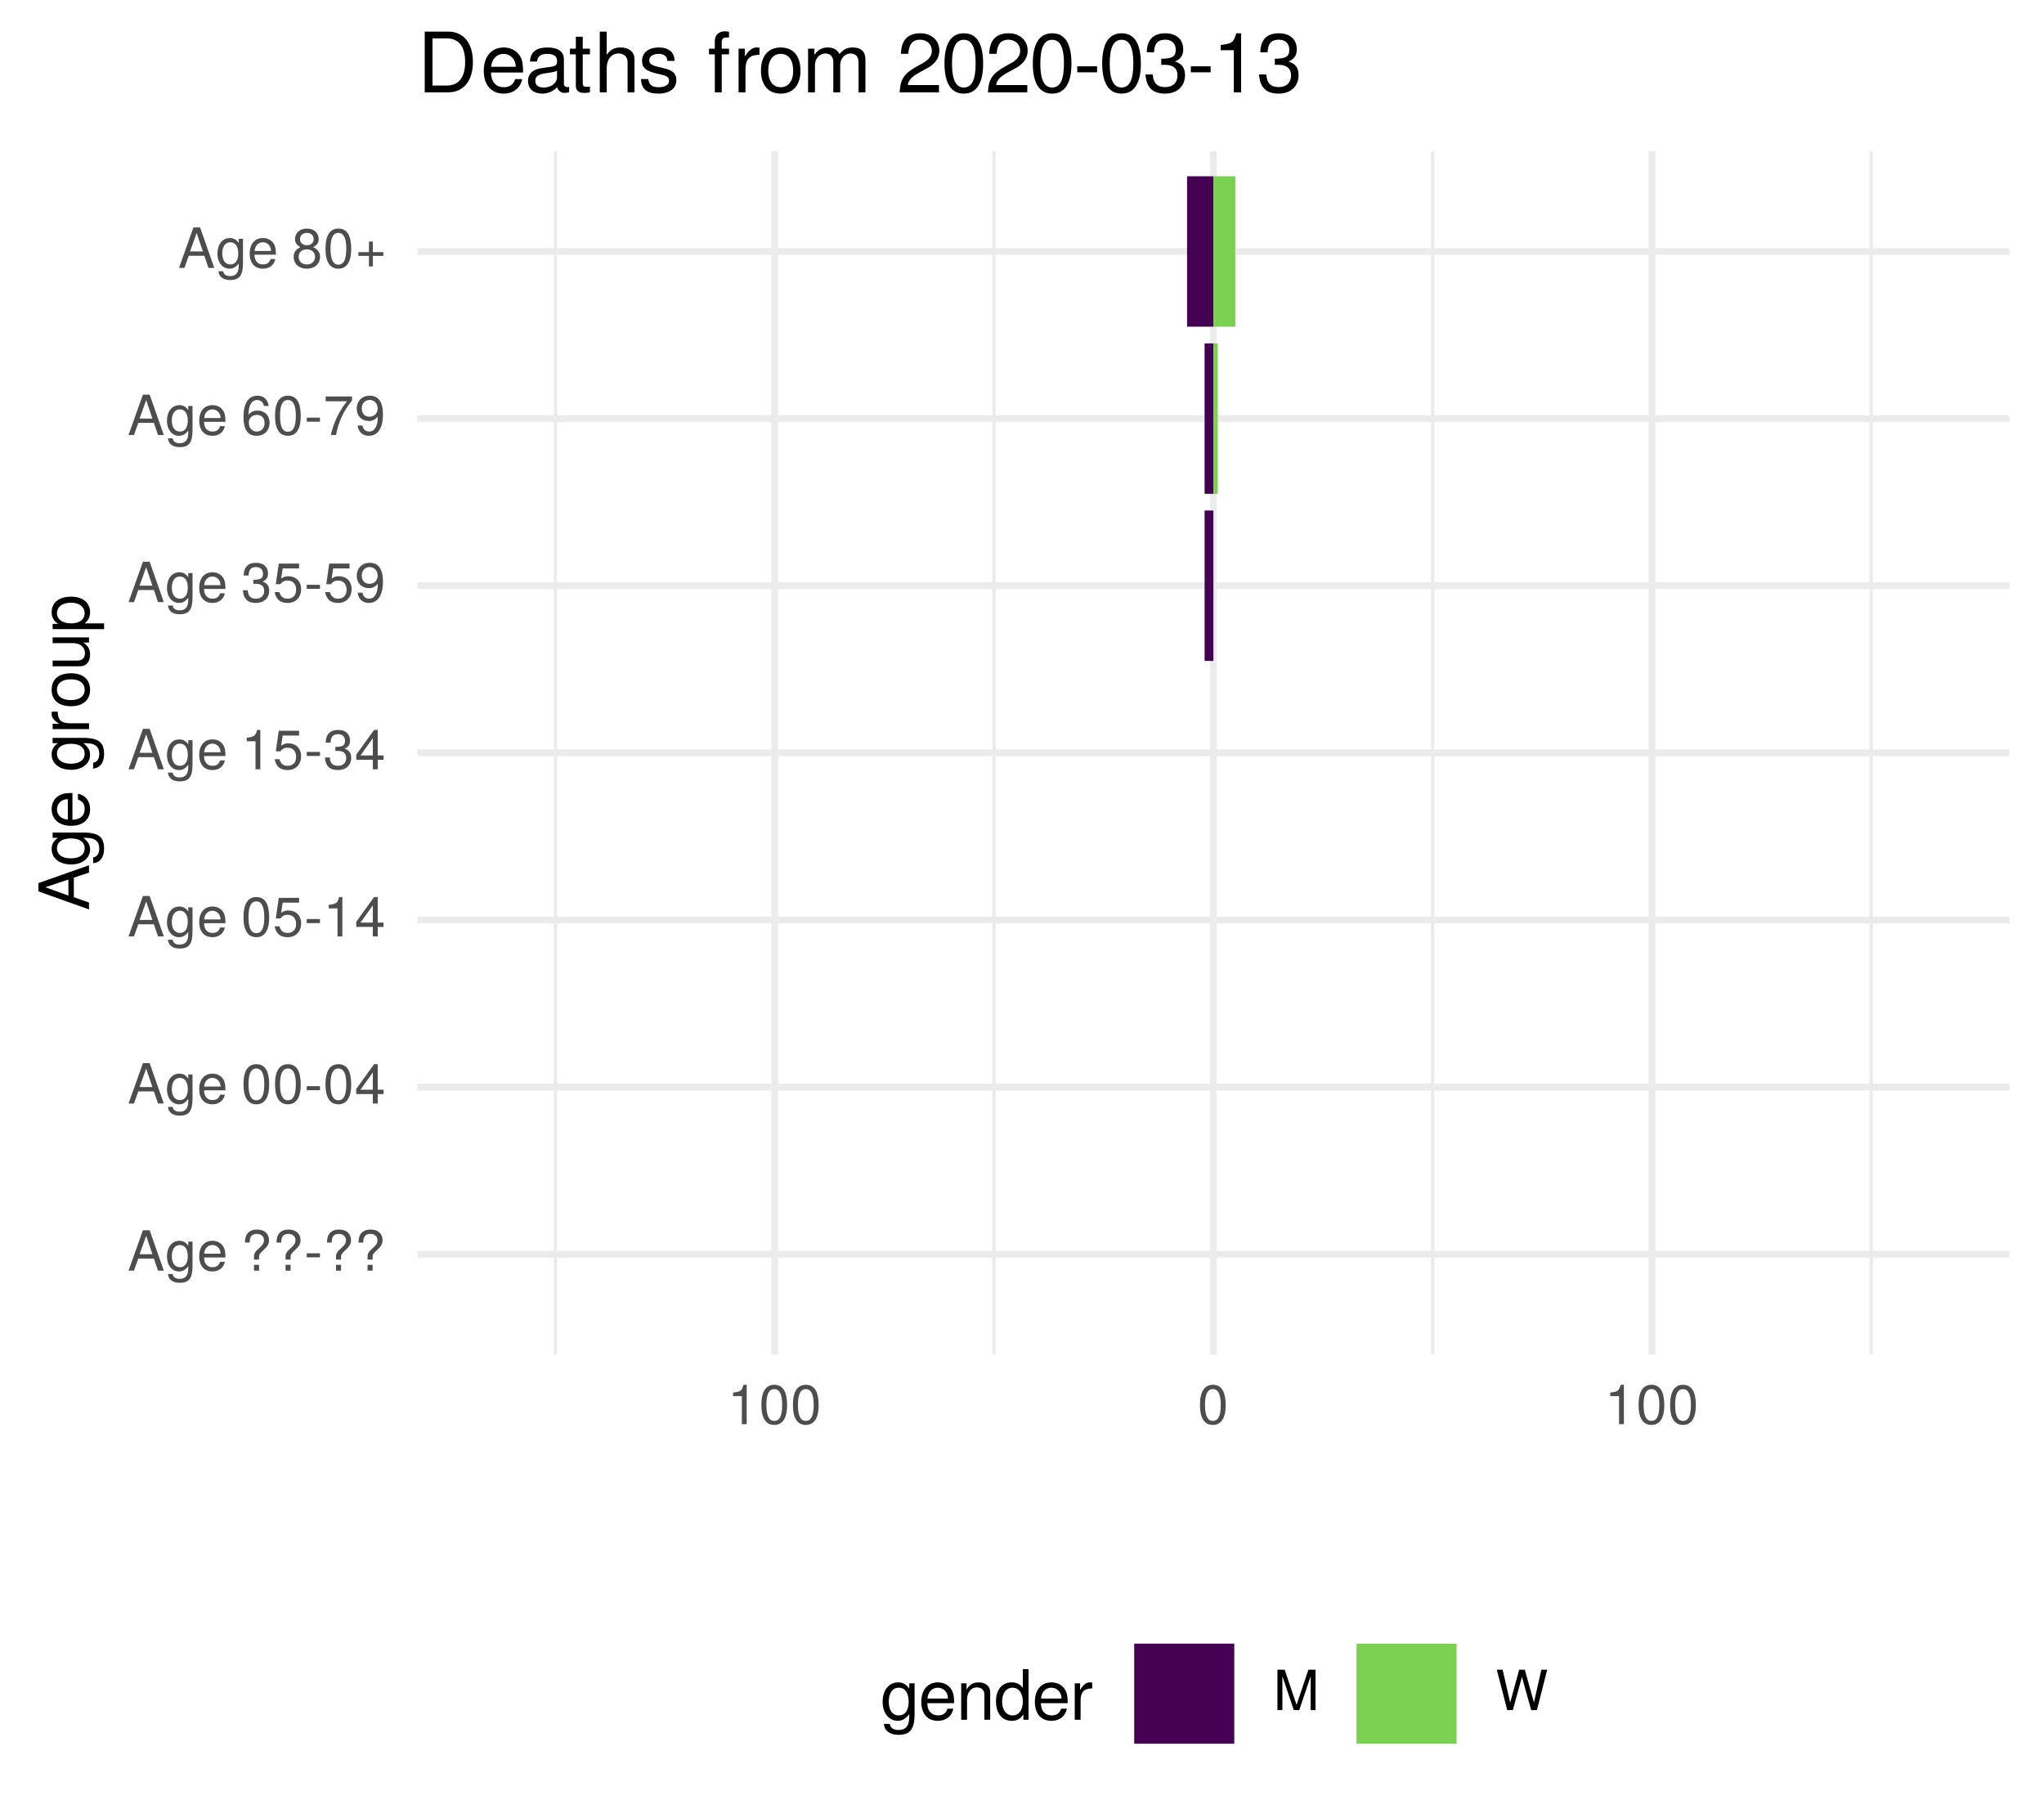
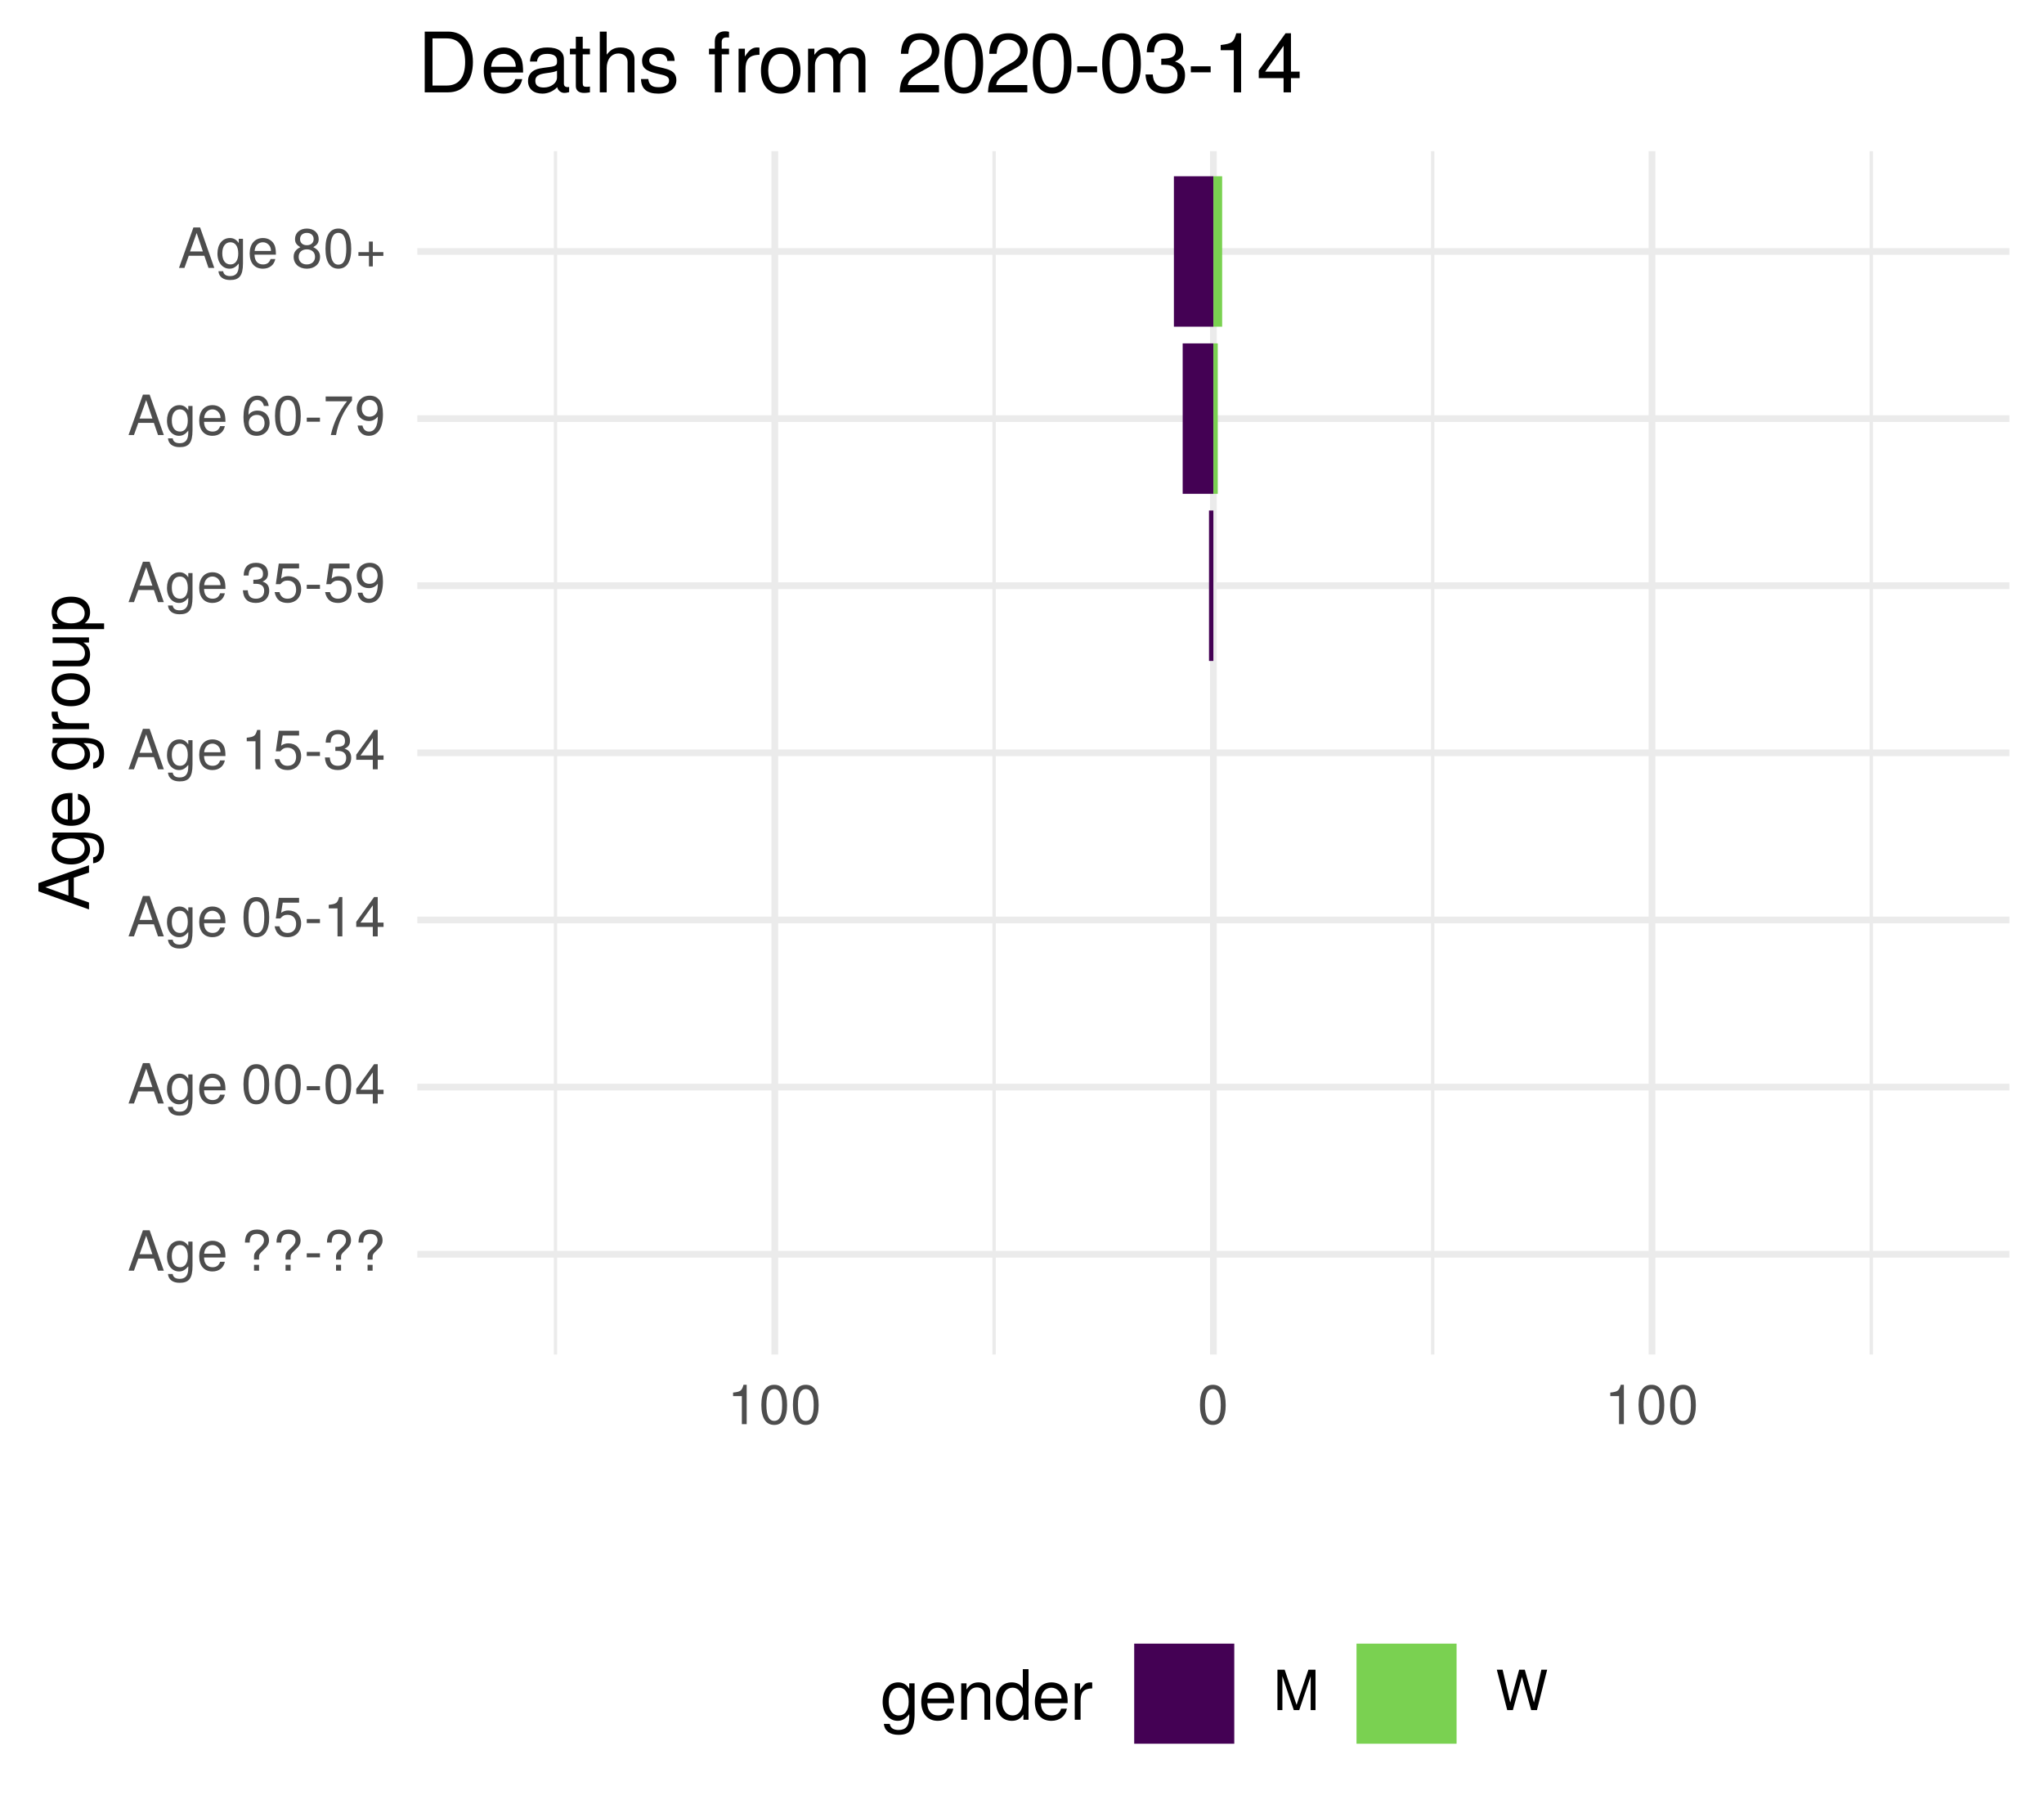
<svg xmlns="http://www.w3.org/2000/svg" xmlns:xlink="http://www.w3.org/1999/xlink" width="324pt" height="288pt" viewBox="0 0 324 288" version="1.1">
  <defs>
    <g>
      <symbol overflow="visible" id="glyph0-0">
        <path style="stroke:none;" d="" />
      </symbol>
      <symbol overflow="visible" id="glyph0-1">
        <path style="stroke:none;" d="M 5.75 0 L 3.5 -6.406 L 2.438 -6.406 L 0.156 0 L 1.016 0 L 1.703 -1.922 L 4.172 -1.922 L 4.828 0 Z M 3.938 -2.609 L 1.906 -2.609 L 2.953 -5.531 Z M 3.938 -2.609 " />
      </symbol>
      <symbol overflow="visible" id="glyph0-2">
        <path style="stroke:none;" d="M 4.297 -0.75 L 4.297 -4.609 L 3.625 -4.609 L 3.625 -3.938 C 3.25 -4.484 2.812 -4.734 2.219 -4.734 C 1.047 -4.734 0.25 -3.75 0.25 -2.266 C 0.25 -0.812 1.078 0.125 2.156 0.125 C 2.734 0.125 3.141 -0.109 3.625 -0.688 L 3.625 -0.391 C 3.625 0.828 3.125 1.297 2.266 1.297 C 1.688 1.297 1.234 1.094 1.156 0.531 L 0.406 0.531 C 0.484 1.406 1.156 1.922 2.25 1.922 C 3.688 1.922 4.297 1.281 4.297 -0.75 Z M 3.547 -2.281 C 3.547 -1.172 3.078 -0.547 2.312 -0.547 C 1.5 -0.547 1.016 -1.188 1.016 -2.312 C 1.016 -3.406 1.516 -4.062 2.297 -4.062 C 3.094 -4.062 3.547 -3.391 3.547 -2.281 Z M 3.547 -2.281 " />
      </symbol>
      <symbol overflow="visible" id="glyph0-3">
        <path style="stroke:none;" d="M 4.516 -2.094 C 4.516 -2.766 4.453 -3.188 4.328 -3.531 C 4.031 -4.281 3.328 -4.734 2.469 -4.734 C 1.172 -4.734 0.359 -3.797 0.359 -2.281 C 0.359 -0.766 1.156 0.125 2.453 0.125 C 3.5 0.125 4.234 -0.469 4.422 -1.406 L 3.672 -1.406 C 3.469 -0.797 3.062 -0.547 2.469 -0.547 C 1.703 -0.547 1.141 -1.031 1.125 -2.094 Z M 3.734 -2.75 C 3.734 -2.75 3.734 -2.703 3.719 -2.688 L 1.141 -2.688 C 1.203 -3.516 1.719 -4.062 2.453 -4.062 C 3.172 -4.062 3.734 -3.469 3.734 -2.75 Z M 3.734 -2.75 " />
      </symbol>
      <symbol overflow="visible" id="glyph0-4">
        <path style="stroke:none;" d="" />
      </symbol>
      <symbol overflow="visible" id="glyph0-5">
        <path style="stroke:none;" d="M 4.422 -4.828 C 4.422 -5.859 3.688 -6.516 2.547 -6.516 C 1.281 -6.516 0.609 -5.812 0.609 -4.453 L 1.359 -4.453 C 1.359 -5.422 1.719 -5.828 2.5 -5.828 C 3.172 -5.828 3.625 -5.422 3.625 -4.828 C 3.625 -4.422 3.438 -4.078 2.969 -3.672 C 2.453 -3.203 2.453 -3.203 2.297 -3 C 2.109 -2.75 2.047 -2.547 2.047 -2.234 L 2.047 -1.75 L 2.844 -1.75 L 2.844 -2.156 C 2.844 -2.547 2.938 -2.703 3.531 -3.25 C 4.203 -3.859 4.422 -4.25 4.422 -4.828 Z M 2.844 0 L 2.844 -0.922 L 2.047 -0.922 L 2.047 0 Z M 2.844 0 " />
      </symbol>
      <symbol overflow="visible" id="glyph0-6">
        <path style="stroke:none;" d="M 2.5 -2.109 L 2.5 -2.75 L 0.406 -2.75 L 0.406 -2.109 Z M 2.5 -2.109 " />
      </symbol>
      <symbol overflow="visible" id="glyph0-7">
        <path style="stroke:none;" d="M 4.453 -3 C 4.453 -5.156 3.781 -6.234 2.422 -6.234 C 1.078 -6.234 0.375 -5.141 0.375 -3.047 C 0.375 -0.953 1.078 0.125 2.422 0.125 C 3.734 0.125 4.453 -0.953 4.453 -3 Z M 3.672 -3.062 C 3.672 -1.297 3.266 -0.516 2.406 -0.516 C 1.578 -0.516 1.172 -1.344 1.172 -3.047 C 1.172 -4.75 1.578 -5.547 2.422 -5.547 C 3.25 -5.547 3.672 -4.734 3.672 -3.062 Z M 3.672 -3.062 " />
      </symbol>
      <symbol overflow="visible" id="glyph0-8">
        <path style="stroke:none;" d="M 4.578 -1.5 L 4.578 -2.188 L 3.656 -2.188 L 3.656 -6.234 L 3.078 -6.234 L 0.25 -2.312 L 0.25 -1.5 L 2.875 -1.5 L 2.875 0 L 3.656 0 L 3.656 -1.5 Z M 2.875 -2.188 L 0.922 -2.188 L 2.875 -4.922 Z M 2.875 -2.188 " />
      </symbol>
      <symbol overflow="visible" id="glyph0-9">
        <path style="stroke:none;" d="M 4.516 -2.062 C 4.516 -3.297 3.688 -4.109 2.5 -4.109 C 2.062 -4.109 1.703 -4 1.344 -3.734 L 1.594 -5.344 L 4.188 -5.344 L 4.188 -6.109 L 0.969 -6.109 L 0.5 -2.844 L 1.219 -2.844 C 1.578 -3.266 1.875 -3.422 2.359 -3.422 C 3.188 -3.422 3.719 -2.891 3.719 -1.969 C 3.719 -1.062 3.203 -0.547 2.359 -0.547 C 1.688 -0.547 1.266 -0.891 1.078 -1.594 L 0.312 -1.594 C 0.562 -0.359 1.266 0.125 2.375 0.125 C 3.641 0.125 4.516 -0.75 4.516 -2.062 Z M 4.516 -2.062 " />
      </symbol>
      <symbol overflow="visible" id="glyph0-10">
        <path style="stroke:none;" d="M 3.047 0 L 3.047 -6.234 L 2.547 -6.234 C 2.266 -5.281 2.094 -5.141 0.891 -5 L 0.891 -4.438 L 2.281 -4.438 L 2.281 0 Z M 3.047 0 " />
      </symbol>
      <symbol overflow="visible" id="glyph0-11">
        <path style="stroke:none;" d="M 4.453 -1.812 C 4.453 -2.562 4.141 -3.016 3.391 -3.266 C 3.969 -3.5 4.266 -3.891 4.266 -4.516 C 4.266 -5.594 3.547 -6.234 2.359 -6.234 C 1.109 -6.234 0.438 -5.547 0.406 -4.219 L 1.188 -4.219 C 1.203 -5.141 1.578 -5.562 2.375 -5.562 C 3.062 -5.562 3.469 -5.156 3.469 -4.5 C 3.469 -3.828 3.188 -3.547 1.938 -3.547 L 1.938 -2.906 L 2.359 -2.906 C 3.219 -2.906 3.656 -2.5 3.656 -1.797 C 3.656 -1.016 3.172 -0.547 2.359 -0.547 C 1.516 -0.547 1.109 -0.969 1.062 -1.875 L 0.281 -1.875 C 0.375 -0.5 1.062 0.125 2.344 0.125 C 3.625 0.125 4.453 -0.641 4.453 -1.812 Z M 4.453 -1.812 " />
      </symbol>
      <symbol overflow="visible" id="glyph0-12">
        <path style="stroke:none;" d="M 4.484 -3.266 C 4.484 -5.219 3.797 -6.234 2.375 -6.234 C 1.188 -6.234 0.328 -5.391 0.328 -4.172 C 0.328 -3.016 1.125 -2.219 2.25 -2.219 C 2.844 -2.219 3.266 -2.438 3.672 -2.922 C 3.672 -1.406 3.172 -0.547 2.281 -0.547 C 1.734 -0.547 1.359 -0.891 1.234 -1.5 L 0.469 -1.5 C 0.609 -0.469 1.281 0.125 2.234 0.125 C 3.688 0.125 4.484 -1.109 4.484 -3.266 Z M 3.641 -4.188 C 3.641 -3.422 3.094 -2.906 2.344 -2.906 C 1.594 -2.906 1.125 -3.391 1.125 -4.234 C 1.125 -5.016 1.656 -5.562 2.359 -5.562 C 3.094 -5.562 3.641 -5 3.641 -4.188 Z M 3.641 -4.188 " />
      </symbol>
      <symbol overflow="visible" id="glyph0-13">
        <path style="stroke:none;" d="M 4.516 -1.938 C 4.516 -3.094 3.719 -3.875 2.609 -3.875 C 1.984 -3.875 1.5 -3.641 1.172 -3.188 C 1.172 -4.703 1.672 -5.547 2.562 -5.547 C 3.109 -5.547 3.484 -5.203 3.609 -4.609 L 4.375 -4.609 C 4.234 -5.625 3.562 -6.234 2.609 -6.234 C 1.156 -6.234 0.375 -5.016 0.375 -2.844 C 0.375 -0.891 1.047 0.125 2.469 0.125 C 3.656 0.125 4.516 -0.719 4.516 -1.938 Z M 3.719 -1.875 C 3.719 -1.094 3.188 -0.547 2.484 -0.547 C 1.766 -0.547 1.219 -1.125 1.219 -1.922 C 1.219 -2.688 1.734 -3.188 2.5 -3.188 C 3.25 -3.188 3.719 -2.703 3.719 -1.875 Z M 3.719 -1.875 " />
      </symbol>
      <symbol overflow="visible" id="glyph0-14">
        <path style="stroke:none;" d="M 4.578 -5.453 L 4.578 -6.109 L 0.406 -6.109 L 0.406 -5.344 L 3.781 -5.344 C 2.531 -3.781 1.656 -1.953 1.219 0 L 2.047 0 C 2.391 -2.016 3.266 -3.891 4.578 -5.453 Z M 4.578 -5.453 " />
      </symbol>
      <symbol overflow="visible" id="glyph0-15">
        <path style="stroke:none;" d="M 4.516 -1.766 C 4.516 -2.453 4.156 -2.938 3.438 -3.281 C 4.078 -3.672 4.297 -3.984 4.297 -4.578 C 4.297 -5.547 3.531 -6.234 2.422 -6.234 C 1.312 -6.234 0.547 -5.547 0.547 -4.578 C 0.547 -4 0.75 -3.672 1.391 -3.281 C 0.672 -2.938 0.328 -2.453 0.328 -1.766 C 0.328 -0.625 1.188 0.125 2.422 0.125 C 3.656 0.125 4.516 -0.625 4.516 -1.766 Z M 3.5 -4.562 C 3.5 -3.969 3.062 -3.594 2.422 -3.594 C 1.766 -3.594 1.344 -3.969 1.344 -4.562 C 1.344 -5.156 1.766 -5.547 2.422 -5.547 C 3.078 -5.547 3.5 -5.156 3.5 -4.562 Z M 3.719 -1.75 C 3.719 -1.016 3.188 -0.547 2.406 -0.547 C 1.641 -0.547 1.125 -1.016 1.125 -1.75 C 1.125 -2.484 1.641 -2.938 2.422 -2.938 C 3.188 -2.938 3.719 -2.484 3.719 -1.75 Z M 3.719 -1.75 " />
      </symbol>
      <symbol overflow="visible" id="glyph0-16">
        <path style="stroke:none;" d="M 4.547 -1.906 L 4.547 -2.5 L 2.875 -2.5 L 2.875 -4.172 L 2.266 -4.172 L 2.266 -2.5 L 0.594 -2.5 L 0.594 -1.906 L 2.266 -1.906 L 2.266 -0.234 L 2.875 -0.234 L 2.875 -1.906 Z M 4.547 -1.906 " />
      </symbol>
      <symbol overflow="visible" id="glyph0-17">
        <path style="stroke:none;" d="M 6.688 0 L 6.688 -6.406 L 5.562 -6.406 L 3.688 -0.828 L 1.797 -6.406 L 0.656 -6.406 L 0.656 0 L 1.438 0 L 1.438 -5.375 L 3.25 0 L 4.109 0 L 5.922 -5.375 L 5.922 0 Z M 6.688 0 " />
      </symbol>
      <symbol overflow="visible" id="glyph0-18">
        <path style="stroke:none;" d="M 8.172 -6.406 L 7.25 -6.406 L 6.078 -1.203 L 4.625 -6.406 L 3.734 -6.406 L 2.312 -1.203 L 1.109 -6.406 L 0.188 -6.406 L 1.844 0 L 2.734 0 L 4.172 -5.266 L 5.641 0 L 6.547 0 Z M 8.172 -6.406 " />
      </symbol>
      <symbol overflow="visible" id="glyph1-0">
        <path style="stroke:none;" d="" />
      </symbol>
      <symbol overflow="visible" id="glyph1-1">
        <path style="stroke:none;" d="M 0 -7.188 L -8.016 -4.359 L -8.016 -3.047 L 0 -0.188 L 0 -1.281 L -2.406 -2.125 L -2.406 -5.219 L 0 -6.031 Z M -3.266 -4.922 L -3.266 -2.375 L -6.922 -3.703 Z M -3.266 -4.922 " />
      </symbol>
      <symbol overflow="visible" id="glyph1-2">
        <path style="stroke:none;" d="M -0.953 -5.375 L -5.766 -5.375 L -5.766 -4.531 L -4.922 -4.531 C -5.609 -4.062 -5.922 -3.516 -5.922 -2.766 C -5.922 -1.312 -4.703 -0.312 -2.828 -0.312 C -1.016 -0.312 0.172 -1.344 0.172 -2.688 C 0.172 -3.422 -0.141 -3.922 -0.875 -4.531 L -0.484 -4.531 C 1.047 -4.531 1.625 -3.906 1.625 -2.844 C 1.625 -2.109 1.359 -1.547 0.656 -1.438 L 0.656 -0.5 C 1.75 -0.609 2.391 -1.453 2.391 -2.812 C 2.391 -4.609 1.594 -5.375 -0.953 -5.375 Z M -2.844 -4.438 C -1.469 -4.438 -0.688 -3.844 -0.688 -2.875 C -0.688 -1.875 -1.484 -1.281 -2.875 -1.281 C -4.266 -1.281 -5.078 -1.891 -5.078 -2.875 C -5.078 -3.859 -4.25 -4.438 -2.844 -4.438 Z M -2.844 -4.438 " />
      </symbol>
      <symbol overflow="visible" id="glyph1-3">
        <path style="stroke:none;" d="M -2.625 -5.641 C -3.453 -5.641 -3.984 -5.578 -4.406 -5.406 C -5.359 -5.031 -5.922 -4.156 -5.922 -3.078 C -5.922 -1.469 -4.734 -0.438 -2.844 -0.438 C -0.953 -0.438 0.172 -1.438 0.172 -3.062 C 0.172 -4.375 -0.578 -5.297 -1.75 -5.516 L -1.75 -4.594 C -0.984 -4.344 -0.688 -3.828 -0.688 -3.094 C -0.688 -2.141 -1.297 -1.422 -2.625 -1.391 Z M -3.438 -4.656 C -3.438 -4.656 -3.391 -4.656 -3.359 -4.656 L -3.359 -1.422 C -4.391 -1.5 -5.078 -2.141 -5.078 -3.062 C -5.078 -3.969 -4.328 -4.656 -3.438 -4.656 Z M -3.438 -4.656 " />
      </symbol>
      <symbol overflow="visible" id="glyph1-4">
        <path style="stroke:none;" d="" />
      </symbol>
      <symbol overflow="visible" id="glyph1-5">
        <path style="stroke:none;" d="M -4.969 -3.531 L -5.891 -3.531 C -5.922 -3.375 -5.922 -3.297 -5.922 -3.172 C -5.922 -2.578 -5.578 -2.141 -4.719 -1.609 L -5.766 -1.609 L -5.766 -0.766 L 0 -0.766 L 0 -1.688 L -2.984 -1.688 C -4.297 -1.688 -4.938 -2.109 -4.969 -3.531 Z M -4.969 -3.531 " />
      </symbol>
      <symbol overflow="visible" id="glyph1-6">
        <path style="stroke:none;" d="M -2.844 -5.609 C -4.828 -5.609 -5.922 -4.656 -5.922 -2.984 C -5.922 -1.375 -4.812 -0.391 -2.875 -0.391 C -0.953 -0.391 0.172 -1.359 0.172 -3 C 0.172 -4.625 -0.953 -5.609 -2.844 -5.609 Z M -2.844 -4.656 C -1.5 -4.656 -0.688 -4.016 -0.688 -3 C -0.688 -1.984 -1.484 -1.359 -2.875 -1.359 C -4.266 -1.359 -5.078 -1.984 -5.078 -3 C -5.078 -4.031 -4.281 -4.656 -2.844 -4.656 Z M -2.844 -4.656 " />
      </symbol>
      <symbol overflow="visible" id="glyph1-7">
        <path style="stroke:none;" d="M 0 -5.297 L -5.766 -5.297 L -5.766 -4.391 L -2.578 -4.391 C -1.406 -4.391 -0.641 -3.766 -0.641 -2.812 C -0.641 -2.094 -1.078 -1.625 -1.766 -1.625 L -5.766 -1.625 L -5.766 -0.719 L -1.406 -0.719 C -0.453 -0.719 0.172 -1.438 0.172 -2.547 C 0.172 -3.406 -0.125 -3.938 -0.891 -4.484 L 0 -4.484 Z M 0 -5.297 " />
      </symbol>
      <symbol overflow="visible" id="glyph1-8">
        <path style="stroke:none;" d="M -2.828 -5.75 C -4.766 -5.75 -5.922 -4.812 -5.922 -3.281 C -5.922 -2.5 -5.578 -1.875 -4.891 -1.438 L -5.766 -1.438 L -5.766 -0.609 L 2.391 -0.609 L 2.391 -1.516 L -0.688 -1.516 C -0.094 -2 0.172 -2.547 0.172 -3.281 C 0.172 -4.781 -0.984 -5.75 -2.828 -5.75 Z M -2.844 -4.797 C -1.547 -4.797 -0.688 -4.125 -0.688 -3.125 C -0.688 -2.156 -1.484 -1.516 -2.844 -1.516 C -4.188 -1.516 -5.078 -2.156 -5.078 -3.125 C -5.078 -4.141 -4.219 -4.797 -2.844 -4.797 Z M -2.844 -4.797 " />
      </symbol>
      <symbol overflow="visible" id="glyph2-0">
        <path style="stroke:none;" d="" />
      </symbol>
      <symbol overflow="visible" id="glyph2-1">
        <path style="stroke:none;" d="M 5.375 -0.953 L 5.375 -5.766 L 4.531 -5.766 L 4.531 -4.922 C 4.062 -5.609 3.516 -5.922 2.766 -5.922 C 1.312 -5.922 0.312 -4.703 0.312 -2.828 C 0.312 -1.016 1.344 0.172 2.688 0.172 C 3.422 0.172 3.922 -0.141 4.531 -0.875 L 4.531 -0.484 C 4.531 1.047 3.906 1.625 2.844 1.625 C 2.109 1.625 1.547 1.359 1.438 0.656 L 0.5 0.656 C 0.609 1.75 1.453 2.391 2.812 2.391 C 4.609 2.391 5.375 1.594 5.375 -0.953 Z M 4.438 -2.844 C 4.438 -1.469 3.844 -0.688 2.875 -0.688 C 1.875 -0.688 1.281 -1.484 1.281 -2.875 C 1.281 -4.266 1.891 -5.078 2.875 -5.078 C 3.859 -5.078 4.438 -4.25 4.438 -2.844 Z M 4.438 -2.844 " />
      </symbol>
      <symbol overflow="visible" id="glyph2-2">
        <path style="stroke:none;" d="M 5.641 -2.625 C 5.641 -3.453 5.578 -3.984 5.406 -4.406 C 5.031 -5.359 4.156 -5.922 3.078 -5.922 C 1.469 -5.922 0.438 -4.734 0.438 -2.844 C 0.438 -0.953 1.438 0.172 3.062 0.172 C 4.375 0.172 5.297 -0.578 5.516 -1.75 L 4.594 -1.75 C 4.344 -0.984 3.828 -0.688 3.094 -0.688 C 2.141 -0.688 1.422 -1.297 1.391 -2.625 Z M 4.656 -3.438 C 4.656 -3.438 4.656 -3.391 4.656 -3.359 L 1.422 -3.359 C 1.5 -4.391 2.141 -5.078 3.062 -5.078 C 3.969 -5.078 4.656 -4.328 4.656 -3.438 Z M 4.656 -3.438 " />
      </symbol>
      <symbol overflow="visible" id="glyph2-3">
        <path style="stroke:none;" d="M 5.359 0 L 5.359 -4.359 C 5.359 -5.312 4.641 -5.922 3.531 -5.922 C 2.672 -5.922 2.125 -5.594 1.609 -4.797 L 1.609 -5.766 L 0.766 -5.766 L 0.766 0 L 1.688 0 L 1.688 -3.172 C 1.688 -4.359 2.328 -5.125 3.25 -5.125 C 3.984 -5.125 4.438 -4.688 4.438 -4 L 4.438 0 Z M 5.359 0 " />
      </symbol>
      <symbol overflow="visible" id="glyph2-4">
        <path style="stroke:none;" d="M 5.438 0 L 5.438 -8.016 L 4.531 -8.016 L 4.531 -5.031 C 4.141 -5.625 3.531 -5.922 2.766 -5.922 C 1.266 -5.922 0.281 -4.781 0.281 -2.938 C 0.281 -0.984 1.25 0.172 2.797 0.172 C 3.594 0.172 4.141 -0.125 4.625 -0.844 L 4.625 0 Z M 4.531 -2.859 C 4.531 -1.531 3.891 -0.688 2.922 -0.688 C 1.906 -0.688 1.25 -1.547 1.25 -2.875 C 1.25 -4.219 1.906 -5.078 2.922 -5.078 C 3.906 -5.078 4.531 -4.188 4.531 -2.859 Z M 4.531 -2.859 " />
      </symbol>
      <symbol overflow="visible" id="glyph2-5">
        <path style="stroke:none;" d="M 3.531 -4.969 L 3.531 -5.891 C 3.375 -5.922 3.297 -5.922 3.172 -5.922 C 2.578 -5.922 2.141 -5.578 1.609 -4.719 L 1.609 -5.766 L 0.766 -5.766 L 0.766 0 L 1.688 0 L 1.688 -2.984 C 1.688 -4.297 2.109 -4.938 3.531 -4.969 Z M 3.531 -4.969 " />
      </symbol>
      <symbol overflow="visible" id="glyph3-0">
        <path style="stroke:none;" d="" />
      </symbol>
      <symbol overflow="visible" id="glyph3-1">
        <path style="stroke:none;" d="M 8.812 -4.812 C 8.812 -7.797 7.328 -9.625 4.891 -9.625 L 1.172 -9.625 L 1.172 0 L 4.891 0 C 7.312 0 8.812 -1.828 8.812 -4.812 Z M 7.578 -4.812 C 7.578 -2.375 6.578 -1.078 4.672 -1.078 L 2.406 -1.078 L 2.406 -8.547 L 4.672 -8.547 C 6.578 -8.547 7.578 -7.266 7.578 -4.812 Z M 7.578 -4.812 " />
      </symbol>
      <symbol overflow="visible" id="glyph3-2">
        <path style="stroke:none;" d="M 6.766 -3.141 C 6.766 -4.141 6.688 -4.781 6.5 -5.297 C 6.047 -6.438 4.984 -7.109 3.703 -7.109 C 1.766 -7.109 0.531 -5.688 0.531 -3.422 C 0.531 -1.156 1.734 0.203 3.672 0.203 C 5.25 0.203 6.344 -0.703 6.625 -2.094 L 5.516 -2.094 C 5.219 -1.188 4.594 -0.812 3.703 -0.812 C 2.562 -0.812 1.703 -1.562 1.672 -3.141 Z M 5.594 -4.125 C 5.594 -4.125 5.594 -4.062 5.578 -4.047 L 1.703 -4.047 C 1.797 -5.266 2.578 -6.094 3.688 -6.094 C 4.766 -6.094 5.594 -5.203 5.594 -4.125 Z M 5.594 -4.125 " />
      </symbol>
      <symbol overflow="visible" id="glyph3-3">
        <path style="stroke:none;" d="M 7.062 -0.031 L 7.062 -0.859 C 6.938 -0.828 6.891 -0.828 6.828 -0.828 C 6.438 -0.828 6.234 -1.031 6.234 -1.375 L 6.234 -5.234 C 6.234 -6.453 5.328 -7.109 3.625 -7.109 C 1.953 -7.109 0.922 -6.469 0.859 -4.875 L 1.969 -4.875 C 2.062 -5.719 2.562 -6.094 3.594 -6.094 C 4.578 -6.094 5.141 -5.734 5.141 -5.062 L 5.141 -4.781 C 5.141 -4.312 4.859 -4.125 3.984 -4.016 C 2.422 -3.812 2.188 -3.766 1.766 -3.594 C 0.969 -3.266 0.547 -2.641 0.547 -1.797 C 0.547 -0.547 1.422 0.203 2.828 0.203 C 3.703 0.203 4.562 -0.172 5.172 -0.812 C 5.297 -0.297 5.766 0.094 6.312 0.094 C 6.531 0.094 6.703 0.062 7.062 -0.031 Z M 5.141 -2.391 C 5.141 -1.406 4.125 -0.766 3.062 -0.766 C 2.203 -0.766 1.703 -1.062 1.703 -1.828 C 1.703 -2.547 2.188 -2.859 3.359 -3.031 C 4.531 -3.188 4.766 -3.25 5.141 -3.422 Z M 5.141 -2.391 " />
      </symbol>
      <symbol overflow="visible" id="glyph3-4">
        <path style="stroke:none;" d="M 3.359 0 L 3.359 -0.922 C 3.203 -0.891 3.031 -0.875 2.828 -0.875 C 2.344 -0.875 2.219 -1 2.219 -1.484 L 2.219 -6.016 L 3.359 -6.016 L 3.359 -6.922 L 2.219 -6.922 L 2.219 -8.812 L 1.125 -8.812 L 1.125 -6.922 L 0.188 -6.922 L 0.188 -6.016 L 1.125 -6.016 L 1.125 -1 C 1.125 -0.297 1.594 0.094 2.453 0.094 C 2.719 0.094 2.984 0.062 3.359 0 Z M 3.359 0 " />
      </symbol>
      <symbol overflow="visible" id="glyph3-5">
        <path style="stroke:none;" d="M 6.422 0 L 6.422 -5.234 C 6.422 -6.391 5.578 -7.109 4.234 -7.109 C 3.266 -7.109 2.672 -6.812 2.016 -5.969 L 2.016 -9.625 L 0.922 -9.625 L 0.922 0 L 2.016 0 L 2.016 -3.812 C 2.016 -5.234 2.766 -6.156 3.891 -6.156 C 4.672 -6.156 5.328 -5.703 5.328 -4.797 L 5.328 0 Z M 6.422 0 " />
      </symbol>
      <symbol overflow="visible" id="glyph3-6">
        <path style="stroke:none;" d="M 6.062 -1.938 C 6.062 -2.969 5.484 -3.484 4.109 -3.812 L 3.047 -4.062 C 2.156 -4.281 1.766 -4.562 1.766 -5.062 C 1.766 -5.688 2.344 -6.094 3.234 -6.094 C 4.125 -6.094 4.594 -5.719 4.625 -4.984 L 5.781 -4.984 C 5.766 -6.344 4.875 -7.109 3.281 -7.109 C 1.656 -7.109 0.625 -6.281 0.625 -5 C 0.625 -3.922 1.172 -3.406 2.812 -3.016 L 3.844 -2.766 C 4.609 -2.578 4.906 -2.344 4.906 -1.844 C 4.906 -1.203 4.266 -0.812 3.297 -0.812 C 2.312 -0.812 1.75 -1.062 1.609 -2.109 L 0.453 -2.109 C 0.5 -0.516 1.406 0.203 3.203 0.203 C 4.953 0.203 6.062 -0.609 6.062 -1.938 Z M 6.062 -1.938 " />
      </symbol>
      <symbol overflow="visible" id="glyph3-7">
        <path style="stroke:none;" d="" />
      </symbol>
      <symbol overflow="visible" id="glyph3-8">
        <path style="stroke:none;" d="M 3.406 -6.016 L 3.406 -6.922 L 2.25 -6.922 L 2.25 -8 C 2.25 -8.469 2.516 -8.703 3.031 -8.703 C 3.109 -8.703 3.156 -8.703 3.406 -8.688 L 3.406 -9.594 C 3.156 -9.656 3.016 -9.672 2.781 -9.672 C 1.766 -9.672 1.156 -9.078 1.156 -8.094 L 1.156 -6.922 L 0.234 -6.922 L 0.234 -6.016 L 1.156 -6.016 L 1.156 0 L 2.25 0 L 2.25 -6.016 Z M 3.406 -6.016 " />
      </symbol>
      <symbol overflow="visible" id="glyph3-9">
        <path style="stroke:none;" d="M 4.234 -5.953 L 4.234 -7.078 C 4.047 -7.109 3.969 -7.109 3.812 -7.109 C 3.109 -7.109 2.562 -6.688 1.922 -5.672 L 1.922 -6.922 L 0.922 -6.922 L 0.922 0 L 2.016 0 L 2.016 -3.594 C 2.016 -5.156 2.531 -5.922 4.234 -5.953 Z M 4.234 -5.953 " />
      </symbol>
      <symbol overflow="visible" id="glyph3-10">
        <path style="stroke:none;" d="M 6.734 -3.406 C 6.734 -5.797 5.578 -7.109 3.594 -7.109 C 1.656 -7.109 0.469 -5.781 0.469 -3.453 C 0.469 -1.141 1.641 0.203 3.609 0.203 C 5.547 0.203 6.734 -1.141 6.734 -3.406 Z M 5.578 -3.422 C 5.578 -1.797 4.812 -0.812 3.609 -0.812 C 2.375 -0.812 1.625 -1.781 1.625 -3.453 C 1.625 -5.125 2.375 -6.094 3.609 -6.094 C 4.844 -6.094 5.578 -5.141 5.578 -3.422 Z M 5.578 -3.422 " />
      </symbol>
      <symbol overflow="visible" id="glyph3-11">
        <path style="stroke:none;" d="M 10.031 0 L 10.031 -5.188 C 10.031 -6.438 9.344 -7.109 8.047 -7.109 C 7.125 -7.109 6.578 -6.844 5.922 -6.062 C 5.516 -6.797 4.969 -7.109 4.062 -7.109 C 3.141 -7.109 2.531 -6.766 1.938 -5.938 L 1.938 -6.922 L 0.938 -6.922 L 0.938 0 L 2.031 0 L 2.031 -4.344 C 2.031 -5.344 2.766 -6.156 3.656 -6.156 C 4.469 -6.156 4.938 -5.656 4.938 -4.766 L 4.938 0 L 6.031 0 L 6.031 -4.344 C 6.031 -5.344 6.766 -6.156 7.672 -6.156 C 8.469 -6.156 8.938 -5.641 8.938 -4.766 L 8.938 0 Z M 10.031 0 " />
      </symbol>
      <symbol overflow="visible" id="glyph3-12">
        <path style="stroke:none;" d="M 6.75 -6.609 C 6.75 -8.203 5.516 -9.359 3.75 -9.359 C 1.828 -9.359 0.719 -8.391 0.656 -6.109 L 1.828 -6.109 C 1.922 -7.688 2.562 -8.344 3.703 -8.344 C 4.766 -8.344 5.562 -7.594 5.562 -6.594 C 5.562 -5.844 5.125 -5.219 4.297 -4.734 L 3.078 -4.047 C 1.125 -2.938 0.547 -2.062 0.453 0 L 6.688 0 L 6.688 -1.156 L 1.75 -1.156 C 1.875 -1.922 2.297 -2.406 3.453 -3.078 L 4.766 -3.797 C 6.078 -4.484 6.75 -5.469 6.75 -6.609 Z M 6.75 -6.609 " />
      </symbol>
      <symbol overflow="visible" id="glyph3-13">
        <path style="stroke:none;" d="M 6.688 -4.5 C 6.688 -7.75 5.672 -9.359 3.625 -9.359 C 1.609 -9.359 0.562 -7.719 0.562 -4.578 C 0.562 -1.422 1.625 0.203 3.625 0.203 C 5.609 0.203 6.688 -1.422 6.688 -4.5 Z M 5.5 -4.609 C 5.5 -1.953 4.891 -0.766 3.609 -0.766 C 2.375 -0.766 1.75 -2 1.75 -4.562 C 1.75 -7.125 2.375 -8.328 3.625 -8.328 C 4.891 -8.328 5.5 -7.109 5.5 -4.609 Z M 5.5 -4.609 " />
      </symbol>
      <symbol overflow="visible" id="glyph3-14">
        <path style="stroke:none;" d="M 3.75 -3.172 L 3.75 -4.125 L 0.609 -4.125 L 0.609 -3.172 Z M 3.75 -3.172 " />
      </symbol>
      <symbol overflow="visible" id="glyph3-15">
        <path style="stroke:none;" d="M 6.688 -2.719 C 6.688 -3.859 6.219 -4.516 5.094 -4.891 C 5.969 -5.234 6.406 -5.844 6.406 -6.781 C 6.406 -8.391 5.328 -9.359 3.547 -9.359 C 1.656 -9.359 0.656 -8.328 0.625 -6.344 L 1.781 -6.344 C 1.812 -7.719 2.375 -8.344 3.562 -8.344 C 4.594 -8.344 5.219 -7.734 5.219 -6.75 C 5.219 -5.75 4.781 -5.328 2.922 -5.328 L 2.922 -4.359 L 3.547 -4.359 C 4.828 -4.359 5.5 -3.75 5.5 -2.703 C 5.5 -1.531 4.766 -0.828 3.547 -0.828 C 2.281 -0.828 1.656 -1.469 1.578 -2.828 L 0.422 -2.828 C 0.562 -0.734 1.594 0.203 3.516 0.203 C 5.438 0.203 6.688 -0.953 6.688 -2.719 Z M 6.688 -2.719 " />
      </symbol>
      <symbol overflow="visible" id="glyph3-16">
        <path style="stroke:none;" d="M 4.578 0 L 4.578 -9.359 L 3.812 -9.359 C 3.406 -7.922 3.141 -7.719 1.344 -7.5 L 1.344 -6.672 L 3.422 -6.672 L 3.422 0 Z M 4.578 0 " />
      </symbol>
+       <symbol overflow="visible" id="glyph3-17">
+         <path style="stroke:none;" d="M 6.859 -2.25 L 6.859 -3.281 L 5.484 -3.281 L 5.484 -9.359 L 4.625 -9.359 L 0.375 -3.469 L 0.375 -2.25 L 4.312 -2.25 L 4.312 0 L 5.484 0 L 5.484 -2.25 Z M 4.312 -3.281 L 1.391 -3.281 L 4.312 -7.375 Z M 4.312 -3.281 " />
+       </symbol>
    </g>
    <clipPath id="clip1">
      <path d="M 87 23.957 L 89 23.957 L 89 214.648 L 87 214.648 Z M 87 23.957 " />
    </clipPath>
    <clipPath id="clip2">
      <path d="M 157 23.957 L 158 23.957 L 158 214.648 L 157 214.648 Z M 157 23.957 " />
    </clipPath>
    <clipPath id="clip3">
      <path d="M 226 23.957 L 228 23.957 L 228 214.648 L 226 214.648 Z M 226 23.957 " />
    </clipPath>
    <clipPath id="clip4">
      <path d="M 296 23.957 L 297 23.957 L 297 214.648 L 296 214.648 Z M 296 23.957 " />
    </clipPath>
    <clipPath id="clip5">
      <path d="M 66.152 198 L 318.523 198 L 318.523 200 L 66.152 200 Z M 66.152 198 " />
    </clipPath>
    <clipPath id="clip6">
      <path d="M 66.152 171 L 318.523 171 L 318.523 173 L 66.152 173 Z M 66.152 171 " />
    </clipPath>
    <clipPath id="clip7">
      <path d="M 66.152 145 L 318.523 145 L 318.523 147 L 66.152 147 Z M 66.152 145 " />
    </clipPath>
    <clipPath id="clip8">
      <path d="M 66.152 118 L 318.523 118 L 318.523 120 L 66.152 120 Z M 66.152 118 " />
    </clipPath>
    <clipPath id="clip9">
      <path d="M 66.152 92 L 318.523 92 L 318.523 94 L 66.152 94 Z M 66.152 92 " />
    </clipPath>
    <clipPath id="clip10">
      <path d="M 66.152 65 L 318.523 65 L 318.523 67 L 66.152 67 Z M 66.152 65 " />
    </clipPath>
    <clipPath id="clip11">
      <path d="M 66.152 39 L 318.523 39 L 318.523 41 L 66.152 41 Z M 66.152 39 " />
    </clipPath>
    <clipPath id="clip12">
      <path d="M 122 23.957 L 124 23.957 L 124 214.648 L 122 214.648 Z M 122 23.957 " />
    </clipPath>
    <clipPath id="clip13">
      <path d="M 191 23.957 L 193 23.957 L 193 214.648 L 191 214.648 Z M 191 23.957 " />
    </clipPath>
    <clipPath id="clip14">
      <path d="M 261 23.957 L 263 23.957 L 263 214.648 L 261 214.648 Z M 261 23.957 " />
    </clipPath>
  </defs>
-   <g id="surface4126">
+   <g id="surface4136">
    <rect x="0" y="0" width="324" height="288" style="fill:rgb(100%,100%,100%);fill-opacity:1;stroke:none;" />
    <g clip-path="url(#clip1)" clip-rule="nonzero">
      <path style="fill:none;stroke-width:0.533;stroke-linecap:butt;stroke-linejoin:round;stroke:rgb(92.157%,92.157%,92.157%);stroke-opacity:1;stroke-miterlimit:10;" d="M 88.051 214.652 L 88.051 23.957 " />
    </g>
    <g clip-path="url(#clip2)" clip-rule="nonzero">
      <path style="fill:none;stroke-width:0.533;stroke-linecap:butt;stroke-linejoin:round;stroke:rgb(92.157%,92.157%,92.157%);stroke-opacity:1;stroke-miterlimit:10;" d="M 157.574 214.652 L 157.574 23.957 " />
    </g>
    <g clip-path="url(#clip3)" clip-rule="nonzero">
      <path style="fill:none;stroke-width:0.533;stroke-linecap:butt;stroke-linejoin:round;stroke:rgb(92.157%,92.157%,92.157%);stroke-opacity:1;stroke-miterlimit:10;" d="M 227.098 214.652 L 227.098 23.957 " />
    </g>
    <g clip-path="url(#clip4)" clip-rule="nonzero">
      <path style="fill:none;stroke-width:0.533;stroke-linecap:butt;stroke-linejoin:round;stroke:rgb(92.157%,92.157%,92.157%);stroke-opacity:1;stroke-miterlimit:10;" d="M 296.621 214.652 L 296.621 23.957 " />
    </g>
    <g clip-path="url(#clip5)" clip-rule="nonzero">
      <path style="fill:none;stroke-width:1.067;stroke-linecap:butt;stroke-linejoin:round;stroke:rgb(92.157%,92.157%,92.157%);stroke-opacity:1;stroke-miterlimit:10;" d="M 66.152 198.762 L 318.52 198.762 " />
    </g>
    <g clip-path="url(#clip6)" clip-rule="nonzero">
      <path style="fill:none;stroke-width:1.067;stroke-linecap:butt;stroke-linejoin:round;stroke:rgb(92.157%,92.157%,92.157%);stroke-opacity:1;stroke-miterlimit:10;" d="M 66.152 172.273 L 318.52 172.273 " />
    </g>
    <g clip-path="url(#clip7)" clip-rule="nonzero">
      <path style="fill:none;stroke-width:1.067;stroke-linecap:butt;stroke-linejoin:round;stroke:rgb(92.157%,92.157%,92.157%);stroke-opacity:1;stroke-miterlimit:10;" d="M 66.152 145.789 L 318.52 145.789 " />
    </g>
    <g clip-path="url(#clip8)" clip-rule="nonzero">
      <path style="fill:none;stroke-width:1.067;stroke-linecap:butt;stroke-linejoin:round;stroke:rgb(92.157%,92.157%,92.157%);stroke-opacity:1;stroke-miterlimit:10;" d="M 66.152 119.305 L 318.52 119.305 " />
    </g>
    <g clip-path="url(#clip9)" clip-rule="nonzero">
      <path style="fill:none;stroke-width:1.067;stroke-linecap:butt;stroke-linejoin:round;stroke:rgb(92.157%,92.157%,92.157%);stroke-opacity:1;stroke-miterlimit:10;" d="M 66.152 92.82 L 318.52 92.82 " />
    </g>
    <g clip-path="url(#clip10)" clip-rule="nonzero">
      <path style="fill:none;stroke-width:1.067;stroke-linecap:butt;stroke-linejoin:round;stroke:rgb(92.157%,92.157%,92.157%);stroke-opacity:1;stroke-miterlimit:10;" d="M 66.152 66.336 L 318.52 66.336 " />
    </g>
    <g clip-path="url(#clip11)" clip-rule="nonzero">
      <path style="fill:none;stroke-width:1.067;stroke-linecap:butt;stroke-linejoin:round;stroke:rgb(92.157%,92.157%,92.157%);stroke-opacity:1;stroke-miterlimit:10;" d="M 66.152 39.852 L 318.52 39.852 " />
    </g>
    <g clip-path="url(#clip12)" clip-rule="nonzero">
      <path style="fill:none;stroke-width:1.067;stroke-linecap:butt;stroke-linejoin:round;stroke:rgb(92.157%,92.157%,92.157%);stroke-opacity:1;stroke-miterlimit:10;" d="M 122.812 214.652 L 122.812 23.957 " />
    </g>
    <g clip-path="url(#clip13)" clip-rule="nonzero">
      <path style="fill:none;stroke-width:1.067;stroke-linecap:butt;stroke-linejoin:round;stroke:rgb(92.157%,92.157%,92.157%);stroke-opacity:1;stroke-miterlimit:10;" d="M 192.336 214.652 L 192.336 23.957 " />
    </g>
    <g clip-path="url(#clip14)" clip-rule="nonzero">
      <path style="fill:none;stroke-width:1.067;stroke-linecap:butt;stroke-linejoin:round;stroke:rgb(92.157%,92.157%,92.157%);stroke-opacity:1;stroke-miterlimit:10;" d="M 261.859 214.652 L 261.859 23.957 " />
    </g>
-     <path style=" stroke:none;fill-rule:nonzero;fill:rgb(26.667%,0.392%,32.941%);fill-opacity:1;" d="M 190.945 104.738 L 192.336 104.738 L 192.336 80.902 L 190.945 80.902 Z M 190.945 104.738 " />
-     <path style=" stroke:none;fill-rule:nonzero;fill:rgb(26.667%,0.392%,32.941%);fill-opacity:1;" d="M 190.945 78.254 L 192.336 78.254 L 192.336 54.418 L 190.945 54.418 Z M 190.945 78.254 " />
+     <path style=" stroke:none;fill-rule:nonzero;fill:rgb(26.667%,0.392%,32.941%);fill-opacity:1;" d="M 191.641 104.738 L 192.336 104.738 L 192.336 80.902 L 191.641 80.902 Z M 191.641 104.738 " />
+     <path style=" stroke:none;fill-rule:nonzero;fill:rgb(26.667%,0.392%,32.941%);fill-opacity:1;" d="M 187.469 78.254 L 192.336 78.254 L 192.336 54.418 L 187.469 54.418 Z M 187.469 78.254 " />
    <path style=" stroke:none;fill-rule:nonzero;fill:rgb(47.843%,81.961%,31.765%);fill-opacity:1;" d="M 192.336 78.254 L 193.031 78.254 L 193.031 54.418 L 192.336 54.418 Z M 192.336 78.254 " />
-     <path style=" stroke:none;fill-rule:nonzero;fill:rgb(26.667%,0.392%,32.941%);fill-opacity:1;" d="M 188.164 51.77 L 192.336 51.77 L 192.336 27.934 L 188.164 27.934 Z M 188.164 51.77 " />
-     <path style=" stroke:none;fill-rule:nonzero;fill:rgb(47.843%,81.961%,31.765%);fill-opacity:1;" d="M 192.336 51.77 L 195.812 51.77 L 195.812 27.934 L 192.336 27.934 Z M 192.336 51.77 " />
+     <path style=" stroke:none;fill-rule:nonzero;fill:rgb(26.667%,0.392%,32.941%);fill-opacity:1;" d="M 186.078 51.77 L 192.336 51.77 L 192.336 27.934 L 186.078 27.934 Z M 186.078 51.77 " />
+     <path style=" stroke:none;fill-rule:nonzero;fill:rgb(47.843%,81.961%,31.765%);fill-opacity:1;" d="M 192.336 51.77 L 193.727 51.77 L 193.727 27.934 L 192.336 27.934 Z M 192.336 51.77 " />
    <g style="fill:rgb(30.196%,30.196%,30.196%);fill-opacity:1;">
      <use xlink:href="#glyph0-1" x="20.219" y="201.364" />
      <use xlink:href="#glyph0-2" x="26.219" y="201.364" />
      <use xlink:href="#glyph0-3" x="31.219" y="201.364" />
      <use xlink:href="#glyph0-4" x="36.219" y="201.364" />
      <use xlink:href="#glyph0-5" x="38.219" y="201.364" />
      <use xlink:href="#glyph0-5" x="43.219" y="201.364" />
      <use xlink:href="#glyph0-6" x="48.219" y="201.364" />
      <use xlink:href="#glyph0-5" x="51.219" y="201.364" />
      <use xlink:href="#glyph0-5" x="56.219" y="201.364" />
    </g>
    <g style="fill:rgb(30.196%,30.196%,30.196%);fill-opacity:1;">
      <use xlink:href="#glyph0-1" x="20.219" y="174.876" />
      <use xlink:href="#glyph0-2" x="26.219" y="174.876" />
      <use xlink:href="#glyph0-3" x="31.219" y="174.876" />
      <use xlink:href="#glyph0-4" x="36.219" y="174.876" />
      <use xlink:href="#glyph0-7" x="38.219" y="174.876" />
      <use xlink:href="#glyph0-7" x="43.219" y="174.876" />
      <use xlink:href="#glyph0-6" x="48.219" y="174.876" />
      <use xlink:href="#glyph0-7" x="51.219" y="174.876" />
      <use xlink:href="#glyph0-8" x="56.219" y="174.876" />
    </g>
    <g style="fill:rgb(30.196%,30.196%,30.196%);fill-opacity:1;">
      <use xlink:href="#glyph0-1" x="20.219" y="148.392" />
      <use xlink:href="#glyph0-2" x="26.219" y="148.392" />
      <use xlink:href="#glyph0-3" x="31.219" y="148.392" />
      <use xlink:href="#glyph0-4" x="36.219" y="148.392" />
      <use xlink:href="#glyph0-7" x="38.219" y="148.392" />
      <use xlink:href="#glyph0-9" x="43.219" y="148.392" />
      <use xlink:href="#glyph0-6" x="48.219" y="148.392" />
      <use xlink:href="#glyph0-10" x="51.219" y="148.392" />
      <use xlink:href="#glyph0-8" x="56.219" y="148.392" />
    </g>
    <g style="fill:rgb(30.196%,30.196%,30.196%);fill-opacity:1;">
      <use xlink:href="#glyph0-1" x="20.219" y="121.907" />
      <use xlink:href="#glyph0-2" x="26.219" y="121.907" />
      <use xlink:href="#glyph0-3" x="31.219" y="121.907" />
      <use xlink:href="#glyph0-4" x="36.219" y="121.907" />
      <use xlink:href="#glyph0-10" x="38.219" y="121.907" />
      <use xlink:href="#glyph0-9" x="43.219" y="121.907" />
      <use xlink:href="#glyph0-6" x="48.219" y="121.907" />
      <use xlink:href="#glyph0-11" x="51.219" y="121.907" />
      <use xlink:href="#glyph0-8" x="56.219" y="121.907" />
    </g>
    <g style="fill:rgb(30.196%,30.196%,30.196%);fill-opacity:1;">
      <use xlink:href="#glyph0-1" x="20.219" y="95.423" />
      <use xlink:href="#glyph0-2" x="26.219" y="95.423" />
      <use xlink:href="#glyph0-3" x="31.219" y="95.423" />
      <use xlink:href="#glyph0-4" x="36.219" y="95.423" />
      <use xlink:href="#glyph0-11" x="38.219" y="95.423" />
      <use xlink:href="#glyph0-9" x="43.219" y="95.423" />
      <use xlink:href="#glyph0-6" x="48.219" y="95.423" />
      <use xlink:href="#glyph0-9" x="51.219" y="95.423" />
      <use xlink:href="#glyph0-12" x="56.219" y="95.423" />
    </g>
    <g style="fill:rgb(30.196%,30.196%,30.196%);fill-opacity:1;">
      <use xlink:href="#glyph0-1" x="20.219" y="68.938" />
      <use xlink:href="#glyph0-2" x="26.219" y="68.938" />
      <use xlink:href="#glyph0-3" x="31.219" y="68.938" />
      <use xlink:href="#glyph0-4" x="36.219" y="68.938" />
      <use xlink:href="#glyph0-13" x="38.219" y="68.938" />
      <use xlink:href="#glyph0-7" x="43.219" y="68.938" />
      <use xlink:href="#glyph0-6" x="48.219" y="68.938" />
      <use xlink:href="#glyph0-14" x="51.219" y="68.938" />
      <use xlink:href="#glyph0-12" x="56.219" y="68.938" />
    </g>
    <g style="fill:rgb(30.196%,30.196%,30.196%);fill-opacity:1;">
      <use xlink:href="#glyph0-1" x="28.219" y="42.454" />
      <use xlink:href="#glyph0-2" x="34.219" y="42.454" />
      <use xlink:href="#glyph0-3" x="39.219" y="42.454" />
      <use xlink:href="#glyph0-4" x="44.219" y="42.454" />
      <use xlink:href="#glyph0-15" x="46.219" y="42.454" />
      <use xlink:href="#glyph0-7" x="51.219" y="42.454" />
      <use xlink:href="#glyph0-16" x="56.219" y="42.454" />
    </g>
    <g style="fill:rgb(30.196%,30.196%,30.196%);fill-opacity:1;">
      <use xlink:href="#glyph0-10" x="115.312" y="225.685" />
      <use xlink:href="#glyph0-7" x="120.312" y="225.685" />
      <use xlink:href="#glyph0-7" x="125.312" y="225.685" />
    </g>
    <g style="fill:rgb(30.196%,30.196%,30.196%);fill-opacity:1;">
      <use xlink:href="#glyph0-7" x="189.836" y="225.685" />
    </g>
    <g style="fill:rgb(30.196%,30.196%,30.196%);fill-opacity:1;">
      <use xlink:href="#glyph0-10" x="254.359" y="225.685" />
      <use xlink:href="#glyph0-7" x="259.359" y="225.685" />
      <use xlink:href="#glyph0-7" x="264.359" y="225.685" />
    </g>
    <g style="fill:rgb(0%,0%,0%);fill-opacity:1;">
      <use xlink:href="#glyph1-1" x="14.108" y="144.305" />
      <use xlink:href="#glyph1-2" x="14.108" y="137.305" />
      <use xlink:href="#glyph1-3" x="14.108" y="131.305" />
      <use xlink:href="#glyph1-4" x="14.108" y="125.305" />
      <use xlink:href="#glyph1-2" x="14.108" y="122.305" />
      <use xlink:href="#glyph1-5" x="14.108" y="116.305" />
      <use xlink:href="#glyph1-6" x="14.108" y="112.305" />
      <use xlink:href="#glyph1-7" x="14.108" y="106.305" />
      <use xlink:href="#glyph1-8" x="14.108" y="100.305" />
    </g>
    <g style="fill:rgb(0%,0%,0%);fill-opacity:1;">
      <use xlink:href="#glyph2-1" x="139.598" y="272.53" />
      <use xlink:href="#glyph2-2" x="145.598" y="272.53" />
      <use xlink:href="#glyph2-3" x="151.598" y="272.53" />
      <use xlink:href="#glyph2-4" x="157.598" y="272.53" />
      <use xlink:href="#glyph2-2" x="163.598" y="272.53" />
      <use xlink:href="#glyph2-5" x="169.598" y="272.53" />
    </g>
    <path style=" stroke:none;fill-rule:nonzero;fill:rgb(26.667%,0.392%,32.941%);fill-opacity:1;" d="M 179.785 276.332 L 195.648 276.332 L 195.648 260.469 L 179.785 260.469 Z M 179.785 276.332 " />
    <path style=" stroke:none;fill-rule:nonzero;fill:rgb(47.843%,81.961%,31.765%);fill-opacity:1;" d="M 215.023 276.332 L 230.887 276.332 L 230.887 260.469 L 215.023 260.469 Z M 215.023 276.332 " />
    <g style="fill:rgb(0%,0%,0%);fill-opacity:1;">
      <use xlink:href="#glyph0-17" x="201.836" y="271.005" />
    </g>
    <g style="fill:rgb(0%,0%,0%);fill-opacity:1;">
      <use xlink:href="#glyph0-18" x="237.074" y="271.005" />
    </g>
    <g style="fill:rgb(0%,0%,0%);fill-opacity:1;">
      <use xlink:href="#glyph3-1" x="66.152" y="14.633" />
      <use xlink:href="#glyph3-2" x="76.152" y="14.633" />
      <use xlink:href="#glyph3-3" x="83.152" y="14.633" />
      <use xlink:href="#glyph3-4" x="90.152" y="14.633" />
      <use xlink:href="#glyph3-5" x="94.152" y="14.633" />
      <use xlink:href="#glyph3-6" x="101.152" y="14.633" />
      <use xlink:href="#glyph3-7" x="108.152" y="14.633" />
      <use xlink:href="#glyph3-8" x="112.152" y="14.633" />
      <use xlink:href="#glyph3-9" x="116.152" y="14.633" />
      <use xlink:href="#glyph3-10" x="120.152" y="14.633" />
      <use xlink:href="#glyph3-11" x="127.152" y="14.633" />
      <use xlink:href="#glyph3-7" x="138.152" y="14.633" />
      <use xlink:href="#glyph3-12" x="142.152" y="14.633" />
      <use xlink:href="#glyph3-13" x="149.152" y="14.633" />
      <use xlink:href="#glyph3-12" x="156.152" y="14.633" />
      <use xlink:href="#glyph3-13" x="163.152" y="14.633" />
      <use xlink:href="#glyph3-14" x="170.152" y="14.633" />
      <use xlink:href="#glyph3-13" x="174.152" y="14.633" />
      <use xlink:href="#glyph3-15" x="181.152" y="14.633" />
      <use xlink:href="#glyph3-14" x="188.152" y="14.633" />
      <use xlink:href="#glyph3-16" x="192.152" y="14.633" />
-       <use xlink:href="#glyph3-15" x="199.152" y="14.633" />
+       <use xlink:href="#glyph3-17" x="199.152" y="14.633" />
    </g>
  </g>
</svg>
